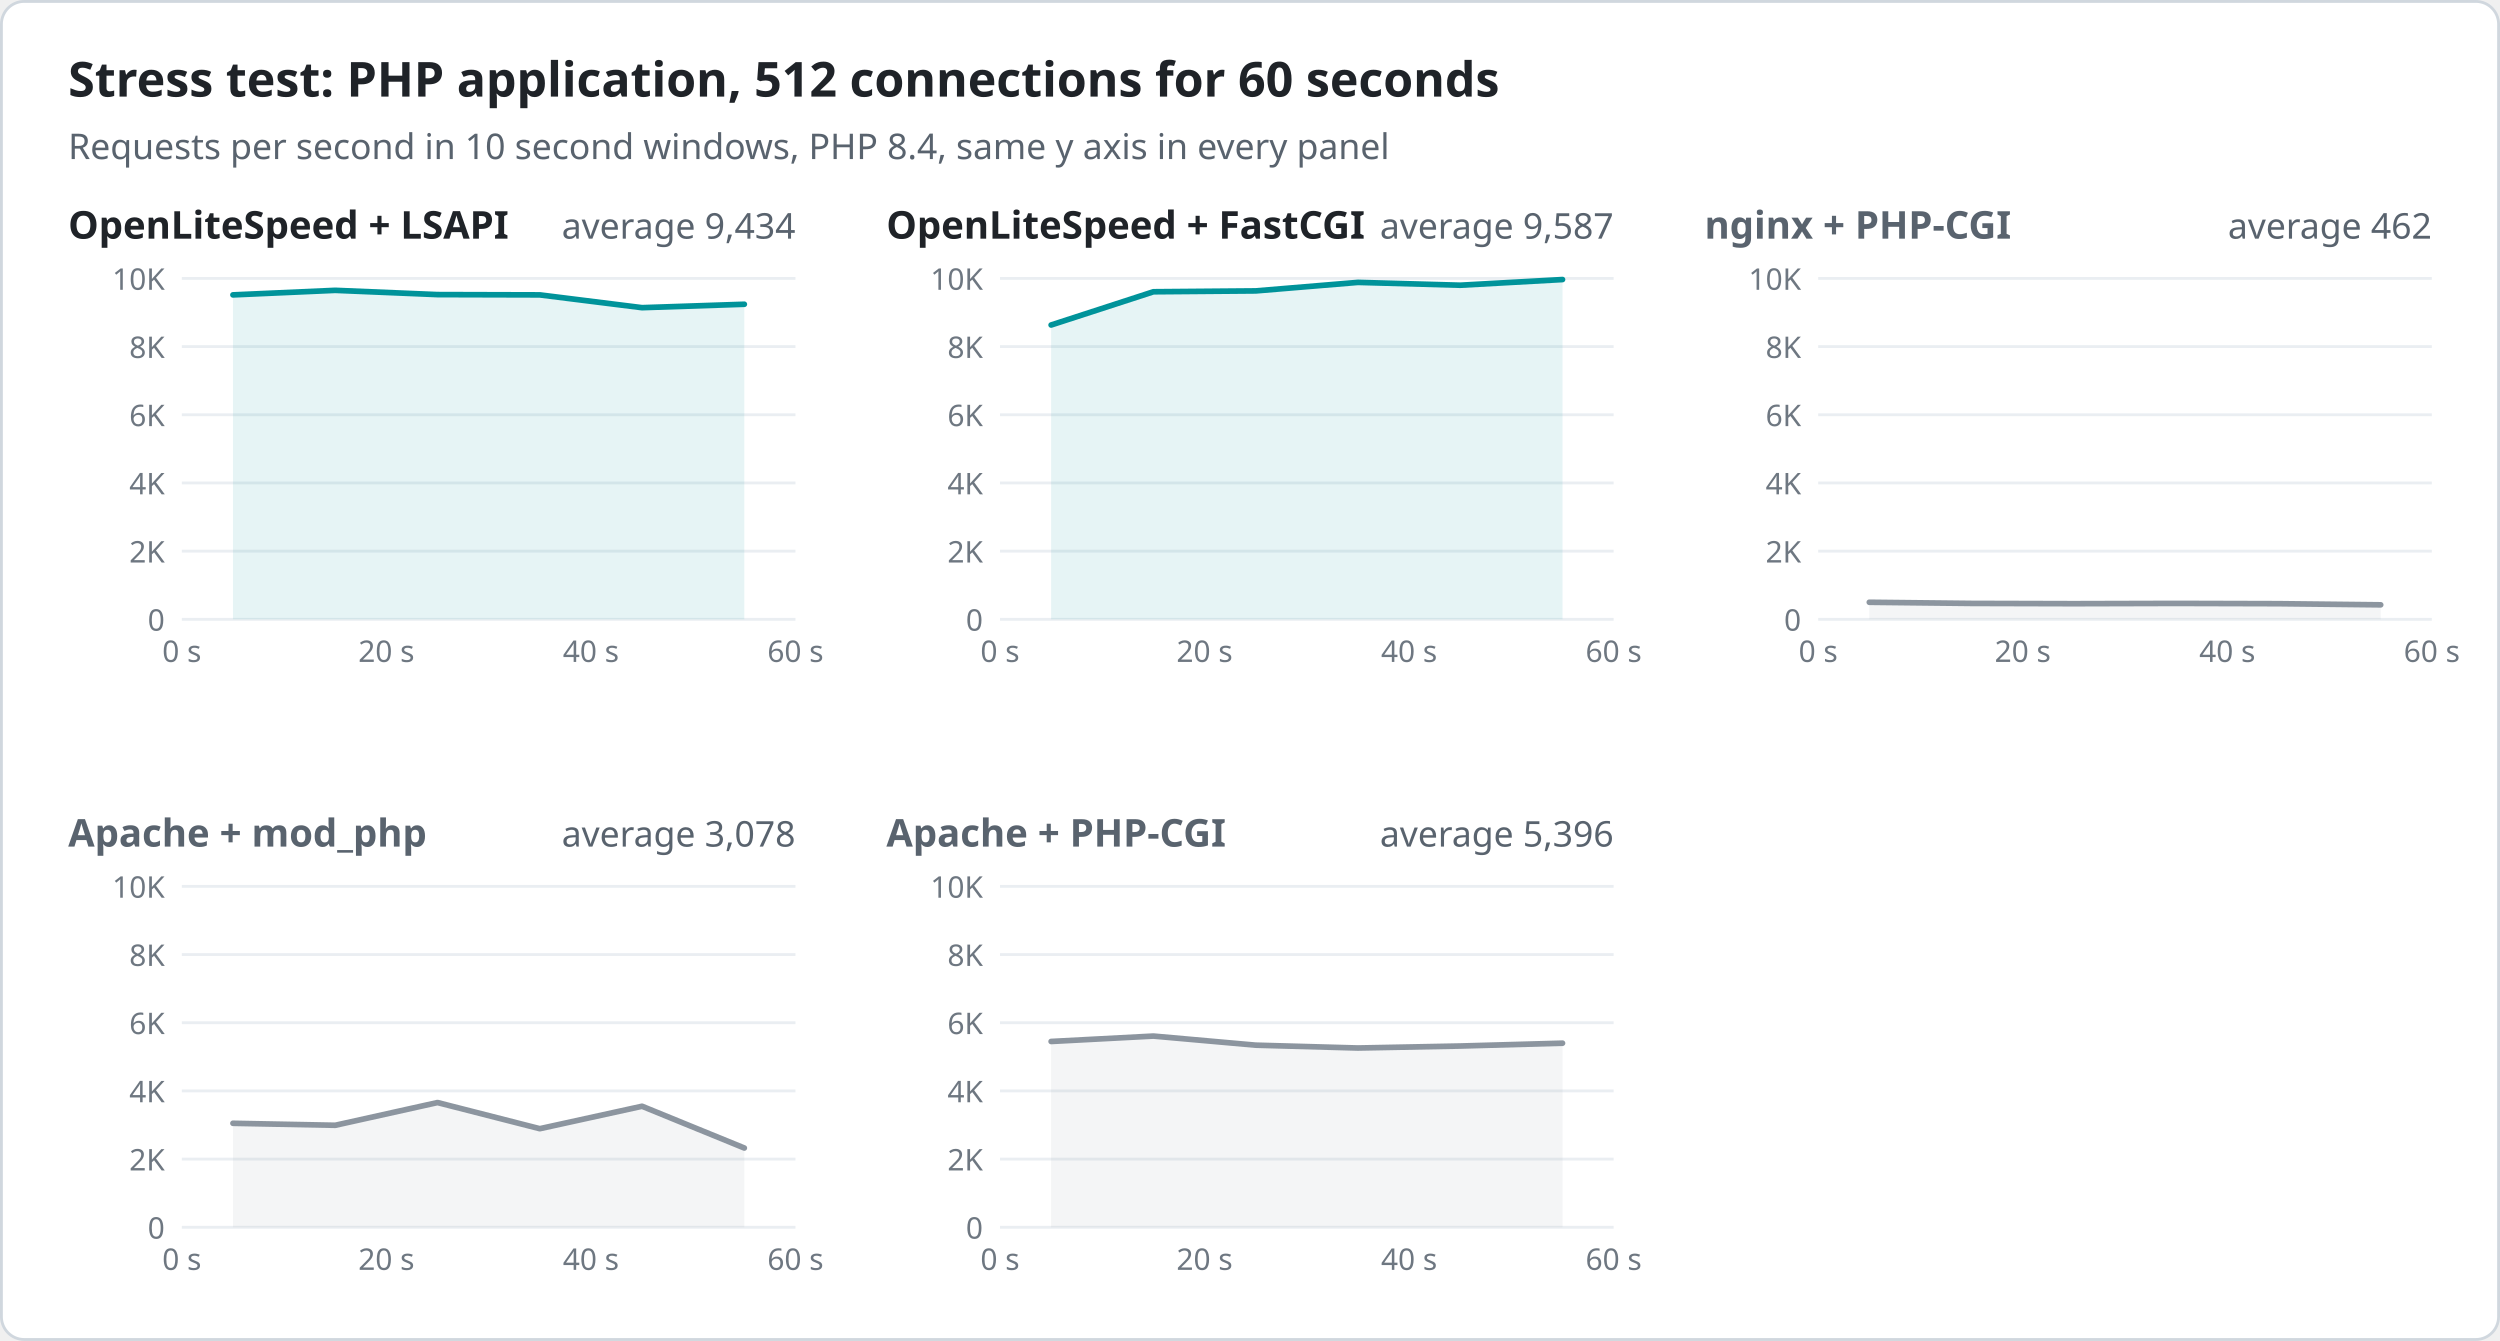
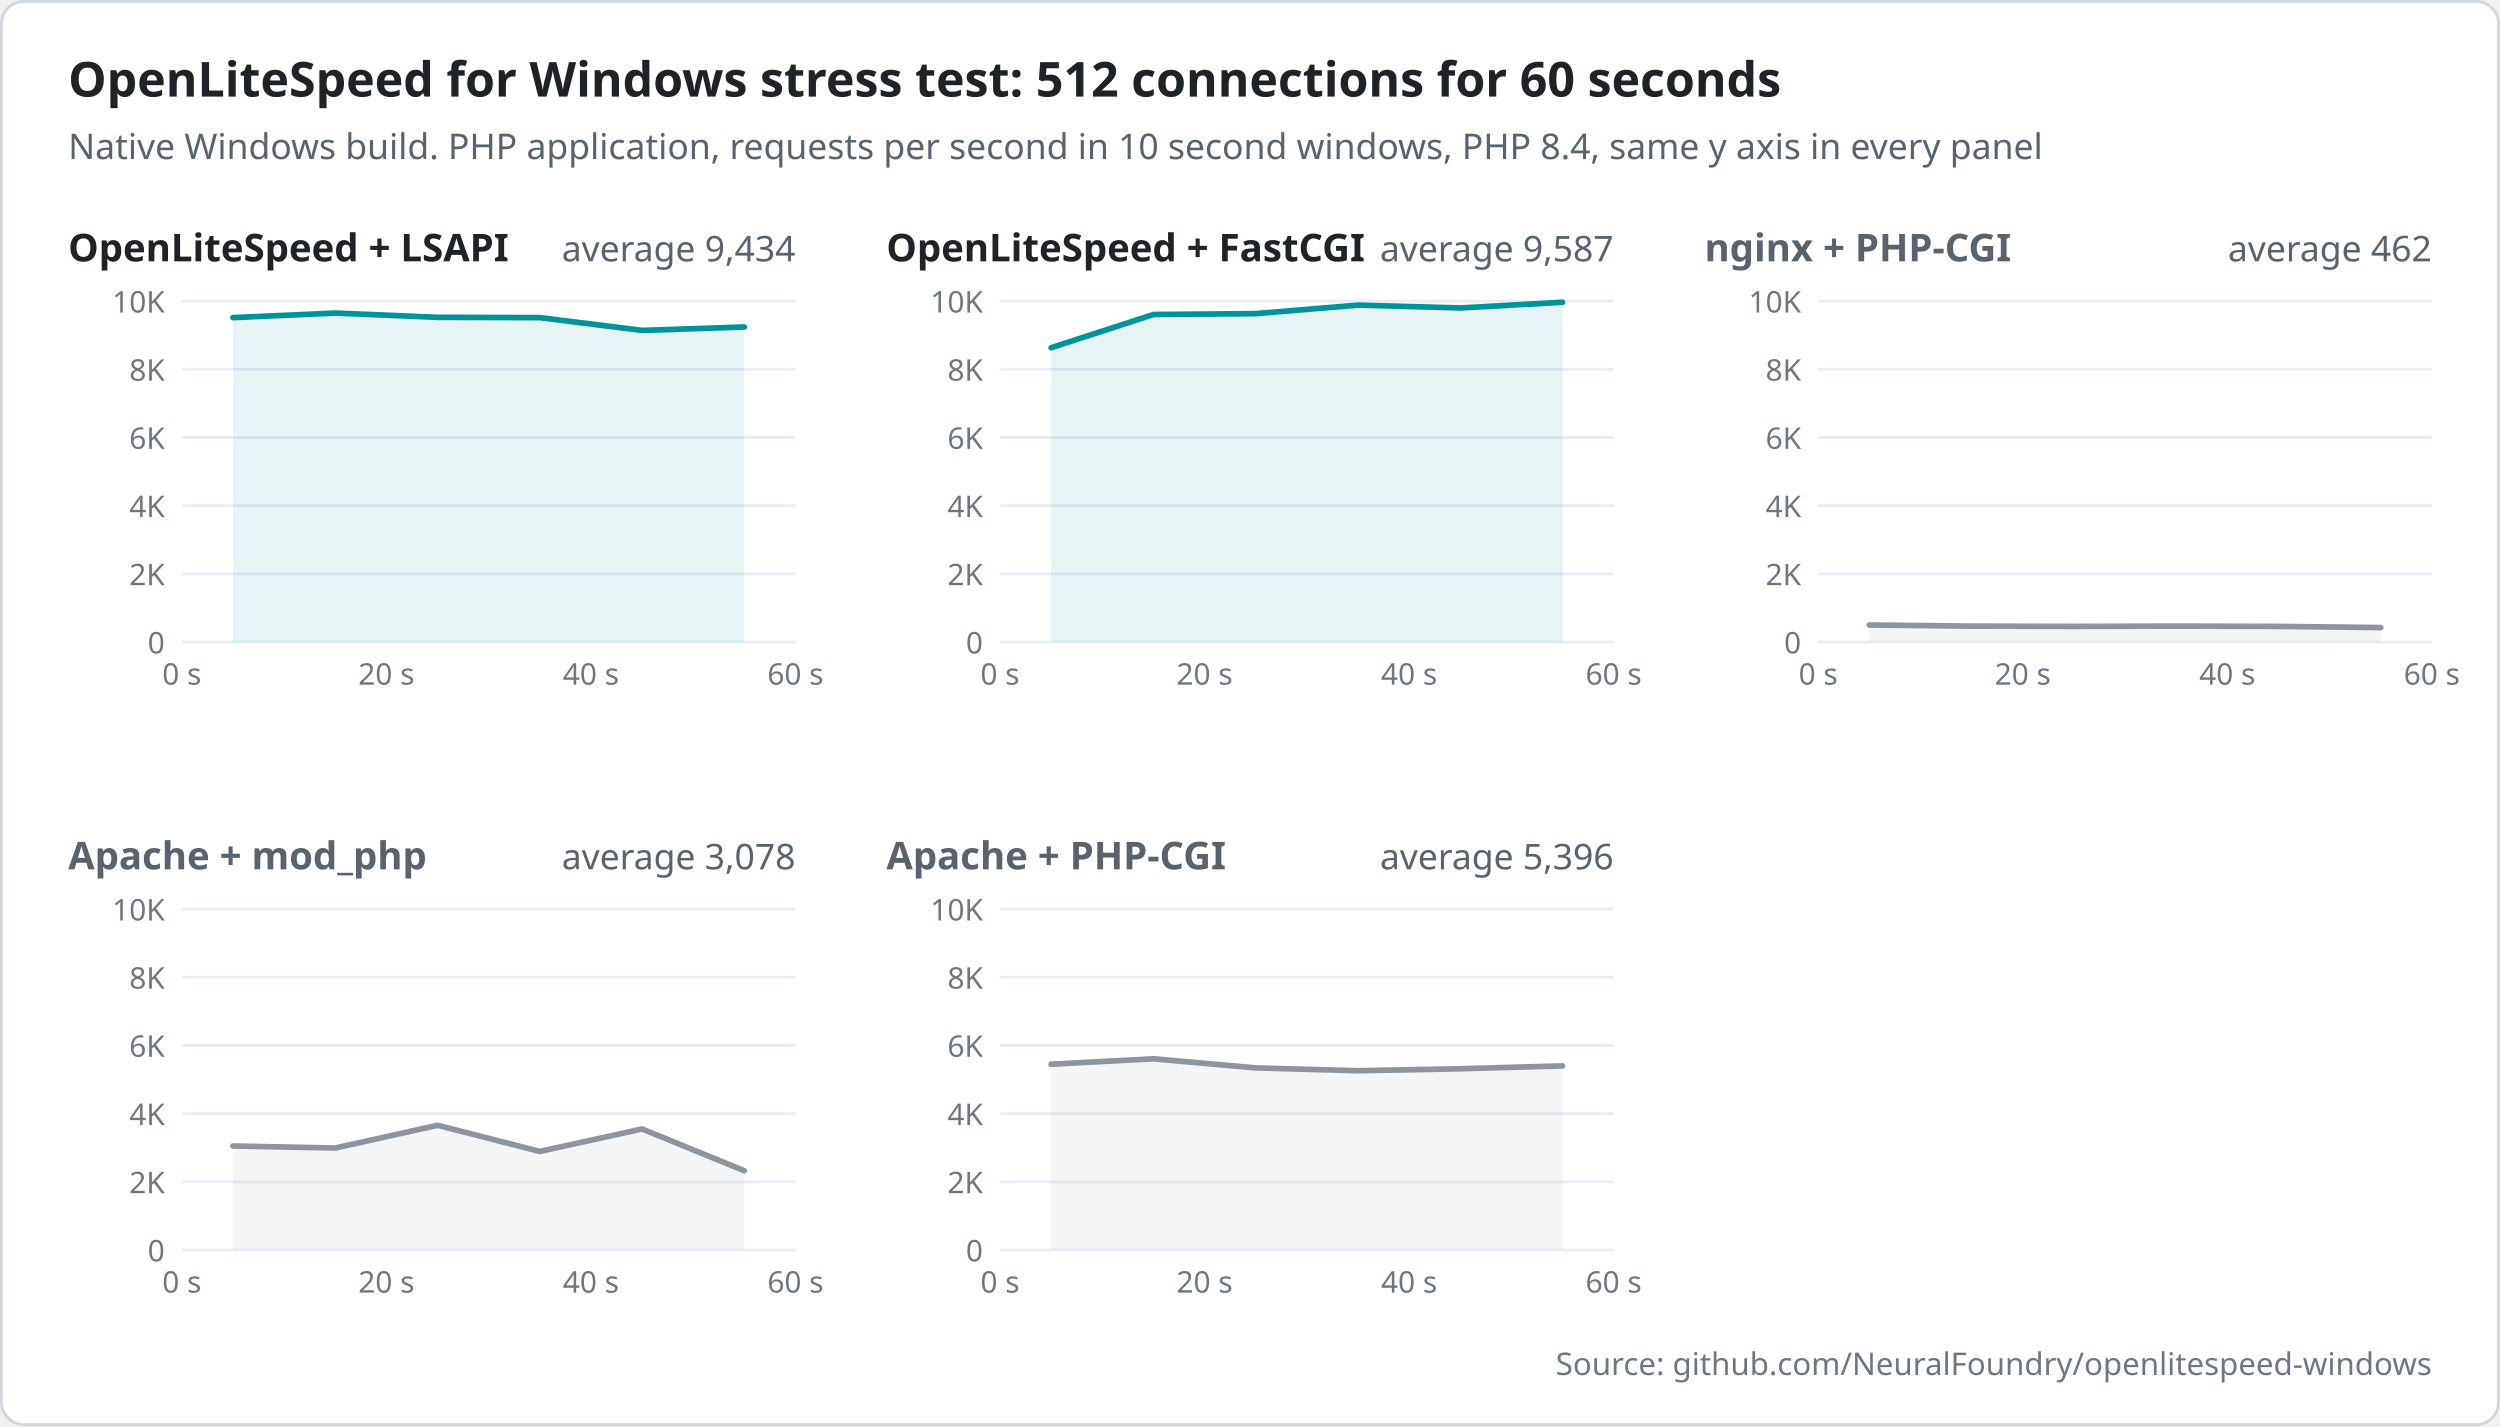
- <svg xmlns="http://www.w3.org/2000/svg" width="880" height="472" viewBox="0 0 880 472" role="img" aria-labelledby="t d" font-family="-apple-system,BlinkMacSystemFont,'Segoe UI','Noto Sans',Helvetica,Arial,sans-serif">
-   <rect x="0.5" y="0.5" width="879" height="471" rx="8" fill="#ffffff" stroke="#d0d7de" />
-   <text x="24" y="34" font-size="17" font-weight="600" fill="#1f2328">Stress test: PHP application, 512 connections for 60 seconds</text>
-   <text x="24" y="56" font-size="12.5" fill="#59636e">Requests per second in 10 second windows, PHP 8.4, same y axis in every panel</text>
-   <text x="24.0" y="84" font-size="13.5" font-weight="600" fill="#1f2328">OpenLiteSpeed + LSAPI</text>
-   <text x="280.0" y="84" font-size="12.5" fill="#59636e" text-anchor="end">average 9,434</text>
-   <line x1="64.0" y1="218.0" x2="280.0" y2="218.0" stroke="#eaeef2" stroke-width="1" />
-   <text x="58.0" y="222.0" font-size="10.5" fill="#6e7781" text-anchor="end">0</text>
-   <line x1="64.0" y1="194.0" x2="280.0" y2="194.0" stroke="#eaeef2" stroke-width="1" />
-   <text x="58.0" y="198.0" font-size="10.5" fill="#6e7781" text-anchor="end">2K</text>
-   <line x1="64.0" y1="170.0" x2="280.0" y2="170.0" stroke="#eaeef2" stroke-width="1" />
-   <text x="58.0" y="174.0" font-size="10.5" fill="#6e7781" text-anchor="end">4K</text>
-   <line x1="64.0" y1="146.0" x2="280.0" y2="146.0" stroke="#eaeef2" stroke-width="1" />
-   <text x="58.0" y="150.0" font-size="10.5" fill="#6e7781" text-anchor="end">6K</text>
-   <line x1="64.0" y1="122.0" x2="280.0" y2="122.0" stroke="#eaeef2" stroke-width="1" />
-   <text x="58.0" y="126.0" font-size="10.5" fill="#6e7781" text-anchor="end">8K</text>
-   <line x1="64.0" y1="98.0" x2="280.0" y2="98.0" stroke="#eaeef2" stroke-width="1" />
-   <text x="58.0" y="102.0" font-size="10.5" fill="#6e7781" text-anchor="end">10K</text>
-   <text x="64.0" y="233" font-size="10.5" fill="#6e7781" text-anchor="middle">0 s</text>
-   <text x="136.0" y="233" font-size="10.5" fill="#6e7781" text-anchor="middle">20 s</text>
-   <text x="208.0" y="233" font-size="10.5" fill="#6e7781" text-anchor="middle">40 s</text>
-   <text x="280.0" y="233" font-size="10.5" fill="#6e7781" text-anchor="middle">60 s</text>
-   <path d="M82.0,218 L82.0,103.8 L118.0,102.2 L154.0,103.7 L190.0,103.8 L226.0,108.3 L262.0,107.1 L262.0,218 Z" fill="#00939a" opacity="0.1" />
-   <polyline points="82.0,103.8 118.0,102.2 154.0,103.7 190.0,103.8 226.0,108.3 262.0,107.1" fill="none" stroke="#00939a" stroke-width="2" stroke-linejoin="round" stroke-linecap="round" />
-   <text x="312.0" y="84" font-size="13.5" font-weight="600" fill="#1f2328">OpenLiteSpeed + FastCGI</text>
-   <text x="568.0" y="84" font-size="12.5" fill="#59636e" text-anchor="end">average 9,587</text>
-   <line x1="352.0" y1="218.0" x2="568.0" y2="218.0" stroke="#eaeef2" stroke-width="1" />
-   <text x="346.0" y="222.0" font-size="10.5" fill="#6e7781" text-anchor="end">0</text>
-   <line x1="352.0" y1="194.0" x2="568.0" y2="194.0" stroke="#eaeef2" stroke-width="1" />
-   <text x="346.0" y="198.0" font-size="10.5" fill="#6e7781" text-anchor="end">2K</text>
-   <line x1="352.0" y1="170.0" x2="568.0" y2="170.0" stroke="#eaeef2" stroke-width="1" />
-   <text x="346.0" y="174.0" font-size="10.5" fill="#6e7781" text-anchor="end">4K</text>
-   <line x1="352.0" y1="146.0" x2="568.0" y2="146.0" stroke="#eaeef2" stroke-width="1" />
-   <text x="346.0" y="150.0" font-size="10.5" fill="#6e7781" text-anchor="end">6K</text>
-   <line x1="352.0" y1="122.0" x2="568.0" y2="122.0" stroke="#eaeef2" stroke-width="1" />
-   <text x="346.0" y="126.0" font-size="10.5" fill="#6e7781" text-anchor="end">8K</text>
-   <line x1="352.0" y1="98.0" x2="568.0" y2="98.0" stroke="#eaeef2" stroke-width="1" />
-   <text x="346.0" y="102.0" font-size="10.5" fill="#6e7781" text-anchor="end">10K</text>
-   <text x="352.0" y="233" font-size="10.5" fill="#6e7781" text-anchor="middle">0 s</text>
-   <text x="424.0" y="233" font-size="10.5" fill="#6e7781" text-anchor="middle">20 s</text>
-   <text x="496.0" y="233" font-size="10.5" fill="#6e7781" text-anchor="middle">40 s</text>
-   <text x="568.0" y="233" font-size="10.5" fill="#6e7781" text-anchor="middle">60 s</text>
-   <path d="M370.0,218 L370.0,114.4 L406.0,102.7 L442.0,102.4 L478.0,99.4 L514.0,100.4 L550.0,98.4 L550.0,218 Z" fill="#00939a" opacity="0.1" />
-   <polyline points="370.0,114.4 406.0,102.7 442.0,102.4 478.0,99.4 514.0,100.4 550.0,98.4" fill="none" stroke="#00939a" stroke-width="2" stroke-linejoin="round" stroke-linecap="round" />
-   <text x="600.0" y="84" font-size="13.5" font-weight="600" fill="#59636e">nginx + PHP-CGI</text>
-   <text x="856.0" y="84" font-size="12.5" fill="#59636e" text-anchor="end">average 462</text>
-   <line x1="640.0" y1="218.0" x2="856.0" y2="218.0" stroke="#eaeef2" stroke-width="1" />
-   <text x="634.0" y="222.0" font-size="10.5" fill="#6e7781" text-anchor="end">0</text>
-   <line x1="640.0" y1="194.0" x2="856.0" y2="194.0" stroke="#eaeef2" stroke-width="1" />
-   <text x="634.0" y="198.0" font-size="10.5" fill="#6e7781" text-anchor="end">2K</text>
-   <line x1="640.0" y1="170.0" x2="856.0" y2="170.0" stroke="#eaeef2" stroke-width="1" />
-   <text x="634.0" y="174.0" font-size="10.5" fill="#6e7781" text-anchor="end">4K</text>
-   <line x1="640.0" y1="146.0" x2="856.0" y2="146.0" stroke="#eaeef2" stroke-width="1" />
-   <text x="634.0" y="150.0" font-size="10.5" fill="#6e7781" text-anchor="end">6K</text>
-   <line x1="640.0" y1="122.0" x2="856.0" y2="122.0" stroke="#eaeef2" stroke-width="1" />
-   <text x="634.0" y="126.0" font-size="10.5" fill="#6e7781" text-anchor="end">8K</text>
-   <line x1="640.0" y1="98.0" x2="856.0" y2="98.0" stroke="#eaeef2" stroke-width="1" />
-   <text x="634.0" y="102.0" font-size="10.5" fill="#6e7781" text-anchor="end">10K</text>
-   <text x="640.0" y="233" font-size="10.5" fill="#6e7781" text-anchor="middle">0 s</text>
-   <text x="712.0" y="233" font-size="10.5" fill="#6e7781" text-anchor="middle">20 s</text>
-   <text x="784.0" y="233" font-size="10.5" fill="#6e7781" text-anchor="middle">40 s</text>
-   <text x="856.0" y="233" font-size="10.5" fill="#6e7781" text-anchor="middle">60 s</text>
-   <path d="M658.0,218 L658.0,212.0 L694.0,212.4 L730.0,212.5 L766.0,212.4 L802.0,212.5 L838.0,212.9 L838.0,218 Z" fill="#8c959f" opacity="0.1" />
-   <polyline points="658.0,212.0 694.0,212.4 730.0,212.5 766.0,212.4 802.0,212.5 838.0,212.9" fill="none" stroke="#8c959f" stroke-width="2" stroke-linejoin="round" stroke-linecap="round" />
-   <text x="24.0" y="298" font-size="13.5" font-weight="600" fill="#59636e">Apache + mod_php</text>
-   <text x="280.0" y="298" font-size="12.5" fill="#59636e" text-anchor="end">average 3,078</text>
-   <line x1="64.0" y1="432.0" x2="280.0" y2="432.0" stroke="#eaeef2" stroke-width="1" />
-   <text x="58.0" y="436.0" font-size="10.5" fill="#6e7781" text-anchor="end">0</text>
-   <line x1="64.0" y1="408.0" x2="280.0" y2="408.0" stroke="#eaeef2" stroke-width="1" />
-   <text x="58.0" y="412.0" font-size="10.5" fill="#6e7781" text-anchor="end">2K</text>
-   <line x1="64.0" y1="384.0" x2="280.0" y2="384.0" stroke="#eaeef2" stroke-width="1" />
-   <text x="58.0" y="388.0" font-size="10.5" fill="#6e7781" text-anchor="end">4K</text>
-   <line x1="64.0" y1="360.0" x2="280.0" y2="360.0" stroke="#eaeef2" stroke-width="1" />
-   <text x="58.0" y="364.0" font-size="10.5" fill="#6e7781" text-anchor="end">6K</text>
-   <line x1="64.0" y1="336.0" x2="280.0" y2="336.0" stroke="#eaeef2" stroke-width="1" />
-   <text x="58.0" y="340.0" font-size="10.5" fill="#6e7781" text-anchor="end">8K</text>
-   <line x1="64.0" y1="312.0" x2="280.0" y2="312.0" stroke="#eaeef2" stroke-width="1" />
-   <text x="58.0" y="316.0" font-size="10.5" fill="#6e7781" text-anchor="end">10K</text>
-   <text x="64.0" y="447" font-size="10.5" fill="#6e7781" text-anchor="middle">0 s</text>
-   <text x="136.0" y="447" font-size="10.5" fill="#6e7781" text-anchor="middle">20 s</text>
-   <text x="208.0" y="447" font-size="10.5" fill="#6e7781" text-anchor="middle">40 s</text>
-   <text x="280.0" y="447" font-size="10.5" fill="#6e7781" text-anchor="middle">60 s</text>
-   <path d="M82.0,432 L82.0,395.4 L118.0,396.1 L154.0,388.1 L190.0,397.3 L226.0,389.4 L262.0,404.1 L262.0,432 Z" fill="#8c959f" opacity="0.1" />
-   <polyline points="82.0,395.4 118.0,396.1 154.0,388.1 190.0,397.3 226.0,389.4 262.0,404.1" fill="none" stroke="#8c959f" stroke-width="2" stroke-linejoin="round" stroke-linecap="round" />
-   <text x="312.0" y="298" font-size="13.5" font-weight="600" fill="#59636e">Apache + PHP-CGI</text>
-   <text x="568.0" y="298" font-size="12.5" fill="#59636e" text-anchor="end">average 5,396</text>
-   <line x1="352.0" y1="432.0" x2="568.0" y2="432.0" stroke="#eaeef2" stroke-width="1" />
-   <text x="346.0" y="436.0" font-size="10.5" fill="#6e7781" text-anchor="end">0</text>
-   <line x1="352.0" y1="408.0" x2="568.0" y2="408.0" stroke="#eaeef2" stroke-width="1" />
-   <text x="346.0" y="412.0" font-size="10.5" fill="#6e7781" text-anchor="end">2K</text>
-   <line x1="352.0" y1="384.0" x2="568.0" y2="384.0" stroke="#eaeef2" stroke-width="1" />
-   <text x="346.0" y="388.0" font-size="10.5" fill="#6e7781" text-anchor="end">4K</text>
-   <line x1="352.0" y1="360.0" x2="568.0" y2="360.0" stroke="#eaeef2" stroke-width="1" />
-   <text x="346.0" y="364.0" font-size="10.5" fill="#6e7781" text-anchor="end">6K</text>
-   <line x1="352.0" y1="336.0" x2="568.0" y2="336.0" stroke="#eaeef2" stroke-width="1" />
-   <text x="346.0" y="340.0" font-size="10.5" fill="#6e7781" text-anchor="end">8K</text>
-   <line x1="352.0" y1="312.0" x2="568.0" y2="312.0" stroke="#eaeef2" stroke-width="1" />
-   <text x="346.0" y="316.0" font-size="10.5" fill="#6e7781" text-anchor="end">10K</text>
-   <text x="352.0" y="447" font-size="10.5" fill="#6e7781" text-anchor="middle">0 s</text>
-   <text x="424.0" y="447" font-size="10.5" fill="#6e7781" text-anchor="middle">20 s</text>
-   <text x="496.0" y="447" font-size="10.5" fill="#6e7781" text-anchor="middle">40 s</text>
-   <text x="568.0" y="447" font-size="10.5" fill="#6e7781" text-anchor="middle">60 s</text>
-   <path d="M370.0,432 L370.0,366.6 L406.0,364.7 L442.0,367.9 L478.0,368.9 L514.0,368.2 L550.0,367.2 L550.0,432 Z" fill="#8c959f" opacity="0.1" />
-   <polyline points="370.0,366.6 406.0,364.7 442.0,367.9 478.0,368.9 514.0,368.2 550.0,367.2" fill="none" stroke="#8c959f" stroke-width="2" stroke-linejoin="round" stroke-linecap="round" />
+ <svg xmlns="http://www.w3.org/2000/svg" width="880" height="502" viewBox="0 0 880 502" role="img" aria-labelledby="t d" font-family="-apple-system,BlinkMacSystemFont,'Segoe UI','Noto Sans',Helvetica,Arial,sans-serif">
+   <rect x="0.5" y="0.5" width="879" height="501" rx="8" fill="#ffffff" stroke="#d0d7de" />
+   <text x="24" y="34" font-size="17" font-weight="600" fill="#1f2328">OpenLiteSpeed for Windows stress test: 512 connections for 60 seconds</text>
+   <text x="24" y="56" font-size="12.5" fill="#59636e">Native Windows build. PHP application, requests per second in 10 second windows, PHP 8.4, same y axis in every panel</text>
+   <text x="24.0" y="92" font-size="13.5" font-weight="600" fill="#1f2328">OpenLiteSpeed + LSAPI</text>
+   <text x="280.0" y="92" font-size="12.5" fill="#59636e" text-anchor="end">average 9,434</text>
+   <line x1="64.0" y1="226.0" x2="280.0" y2="226.0" stroke="#eaeef2" stroke-width="1" />
+   <text x="58.0" y="230.0" font-size="10.5" fill="#6e7781" text-anchor="end">0</text>
+   <line x1="64.0" y1="202.0" x2="280.0" y2="202.0" stroke="#eaeef2" stroke-width="1" />
+   <text x="58.0" y="206.0" font-size="10.5" fill="#6e7781" text-anchor="end">2K</text>
+   <line x1="64.0" y1="178.0" x2="280.0" y2="178.0" stroke="#eaeef2" stroke-width="1" />
+   <text x="58.0" y="182.0" font-size="10.5" fill="#6e7781" text-anchor="end">4K</text>
+   <line x1="64.0" y1="154.0" x2="280.0" y2="154.0" stroke="#eaeef2" stroke-width="1" />
+   <text x="58.0" y="158.0" font-size="10.5" fill="#6e7781" text-anchor="end">6K</text>
+   <line x1="64.0" y1="130.0" x2="280.0" y2="130.0" stroke="#eaeef2" stroke-width="1" />
+   <text x="58.0" y="134.0" font-size="10.5" fill="#6e7781" text-anchor="end">8K</text>
+   <line x1="64.0" y1="106.0" x2="280.0" y2="106.0" stroke="#eaeef2" stroke-width="1" />
+   <text x="58.0" y="110.0" font-size="10.5" fill="#6e7781" text-anchor="end">10K</text>
+   <text x="64.0" y="241" font-size="10.5" fill="#6e7781" text-anchor="middle">0 s</text>
+   <text x="136.0" y="241" font-size="10.5" fill="#6e7781" text-anchor="middle">20 s</text>
+   <text x="208.0" y="241" font-size="10.5" fill="#6e7781" text-anchor="middle">40 s</text>
+   <text x="280.0" y="241" font-size="10.5" fill="#6e7781" text-anchor="middle">60 s</text>
+   <path d="M82.0,226 L82.0,111.8 L118.0,110.2 L154.0,111.7 L190.0,111.8 L226.0,116.3 L262.0,115.1 L262.0,226 Z" fill="#00939a" opacity="0.1" />
+   <polyline points="82.0,111.8 118.0,110.2 154.0,111.7 190.0,111.8 226.0,116.3 262.0,115.1" fill="none" stroke="#00939a" stroke-width="2" stroke-linejoin="round" stroke-linecap="round" />
+   <text x="312.0" y="92" font-size="13.5" font-weight="600" fill="#1f2328">OpenLiteSpeed + FastCGI</text>
+   <text x="568.0" y="92" font-size="12.5" fill="#59636e" text-anchor="end">average 9,587</text>
+   <line x1="352.0" y1="226.0" x2="568.0" y2="226.0" stroke="#eaeef2" stroke-width="1" />
+   <text x="346.0" y="230.0" font-size="10.5" fill="#6e7781" text-anchor="end">0</text>
+   <line x1="352.0" y1="202.0" x2="568.0" y2="202.0" stroke="#eaeef2" stroke-width="1" />
+   <text x="346.0" y="206.0" font-size="10.5" fill="#6e7781" text-anchor="end">2K</text>
+   <line x1="352.0" y1="178.0" x2="568.0" y2="178.0" stroke="#eaeef2" stroke-width="1" />
+   <text x="346.0" y="182.0" font-size="10.5" fill="#6e7781" text-anchor="end">4K</text>
+   <line x1="352.0" y1="154.0" x2="568.0" y2="154.0" stroke="#eaeef2" stroke-width="1" />
+   <text x="346.0" y="158.0" font-size="10.5" fill="#6e7781" text-anchor="end">6K</text>
+   <line x1="352.0" y1="130.0" x2="568.0" y2="130.0" stroke="#eaeef2" stroke-width="1" />
+   <text x="346.0" y="134.0" font-size="10.5" fill="#6e7781" text-anchor="end">8K</text>
+   <line x1="352.0" y1="106.0" x2="568.0" y2="106.0" stroke="#eaeef2" stroke-width="1" />
+   <text x="346.0" y="110.0" font-size="10.5" fill="#6e7781" text-anchor="end">10K</text>
+   <text x="352.0" y="241" font-size="10.5" fill="#6e7781" text-anchor="middle">0 s</text>
+   <text x="424.0" y="241" font-size="10.5" fill="#6e7781" text-anchor="middle">20 s</text>
+   <text x="496.0" y="241" font-size="10.5" fill="#6e7781" text-anchor="middle">40 s</text>
+   <text x="568.0" y="241" font-size="10.5" fill="#6e7781" text-anchor="middle">60 s</text>
+   <path d="M370.0,226 L370.0,122.4 L406.0,110.7 L442.0,110.4 L478.0,107.4 L514.0,108.4 L550.0,106.4 L550.0,226 Z" fill="#00939a" opacity="0.1" />
+   <polyline points="370.0,122.4 406.0,110.7 442.0,110.4 478.0,107.4 514.0,108.4 550.0,106.4" fill="none" stroke="#00939a" stroke-width="2" stroke-linejoin="round" stroke-linecap="round" />
+   <text x="600.0" y="92" font-size="13.5" font-weight="600" fill="#59636e">nginx + PHP-CGI</text>
+   <text x="856.0" y="92" font-size="12.5" fill="#59636e" text-anchor="end">average 462</text>
+   <line x1="640.0" y1="226.0" x2="856.0" y2="226.0" stroke="#eaeef2" stroke-width="1" />
+   <text x="634.0" y="230.0" font-size="10.5" fill="#6e7781" text-anchor="end">0</text>
+   <line x1="640.0" y1="202.0" x2="856.0" y2="202.0" stroke="#eaeef2" stroke-width="1" />
+   <text x="634.0" y="206.0" font-size="10.5" fill="#6e7781" text-anchor="end">2K</text>
+   <line x1="640.0" y1="178.0" x2="856.0" y2="178.0" stroke="#eaeef2" stroke-width="1" />
+   <text x="634.0" y="182.0" font-size="10.5" fill="#6e7781" text-anchor="end">4K</text>
+   <line x1="640.0" y1="154.0" x2="856.0" y2="154.0" stroke="#eaeef2" stroke-width="1" />
+   <text x="634.0" y="158.0" font-size="10.5" fill="#6e7781" text-anchor="end">6K</text>
+   <line x1="640.0" y1="130.0" x2="856.0" y2="130.0" stroke="#eaeef2" stroke-width="1" />
+   <text x="634.0" y="134.0" font-size="10.5" fill="#6e7781" text-anchor="end">8K</text>
+   <line x1="640.0" y1="106.0" x2="856.0" y2="106.0" stroke="#eaeef2" stroke-width="1" />
+   <text x="634.0" y="110.0" font-size="10.5" fill="#6e7781" text-anchor="end">10K</text>
+   <text x="640.0" y="241" font-size="10.5" fill="#6e7781" text-anchor="middle">0 s</text>
+   <text x="712.0" y="241" font-size="10.5" fill="#6e7781" text-anchor="middle">20 s</text>
+   <text x="784.0" y="241" font-size="10.5" fill="#6e7781" text-anchor="middle">40 s</text>
+   <text x="856.0" y="241" font-size="10.5" fill="#6e7781" text-anchor="middle">60 s</text>
+   <path d="M658.0,226 L658.0,220.0 L694.0,220.4 L730.0,220.5 L766.0,220.4 L802.0,220.5 L838.0,220.9 L838.0,226 Z" fill="#8c959f" opacity="0.1" />
+   <polyline points="658.0,220.0 694.0,220.4 730.0,220.5 766.0,220.4 802.0,220.5 838.0,220.9" fill="none" stroke="#8c959f" stroke-width="2" stroke-linejoin="round" stroke-linecap="round" />
+   <text x="24.0" y="306" font-size="13.5" font-weight="600" fill="#59636e">Apache + mod_php</text>
+   <text x="280.0" y="306" font-size="12.5" fill="#59636e" text-anchor="end">average 3,078</text>
+   <line x1="64.0" y1="440.0" x2="280.0" y2="440.0" stroke="#eaeef2" stroke-width="1" />
+   <text x="58.0" y="444.0" font-size="10.5" fill="#6e7781" text-anchor="end">0</text>
+   <line x1="64.0" y1="416.0" x2="280.0" y2="416.0" stroke="#eaeef2" stroke-width="1" />
+   <text x="58.0" y="420.0" font-size="10.5" fill="#6e7781" text-anchor="end">2K</text>
+   <line x1="64.0" y1="392.0" x2="280.0" y2="392.0" stroke="#eaeef2" stroke-width="1" />
+   <text x="58.0" y="396.0" font-size="10.5" fill="#6e7781" text-anchor="end">4K</text>
+   <line x1="64.0" y1="368.0" x2="280.0" y2="368.0" stroke="#eaeef2" stroke-width="1" />
+   <text x="58.0" y="372.0" font-size="10.5" fill="#6e7781" text-anchor="end">6K</text>
+   <line x1="64.0" y1="344.0" x2="280.0" y2="344.0" stroke="#eaeef2" stroke-width="1" />
+   <text x="58.0" y="348.0" font-size="10.5" fill="#6e7781" text-anchor="end">8K</text>
+   <line x1="64.0" y1="320.0" x2="280.0" y2="320.0" stroke="#eaeef2" stroke-width="1" />
+   <text x="58.0" y="324.0" font-size="10.5" fill="#6e7781" text-anchor="end">10K</text>
+   <text x="64.0" y="455" font-size="10.5" fill="#6e7781" text-anchor="middle">0 s</text>
+   <text x="136.0" y="455" font-size="10.5" fill="#6e7781" text-anchor="middle">20 s</text>
+   <text x="208.0" y="455" font-size="10.5" fill="#6e7781" text-anchor="middle">40 s</text>
+   <text x="280.0" y="455" font-size="10.5" fill="#6e7781" text-anchor="middle">60 s</text>
+   <path d="M82.0,440 L82.0,403.4 L118.0,404.1 L154.0,396.1 L190.0,405.3 L226.0,397.4 L262.0,412.1 L262.0,440 Z" fill="#8c959f" opacity="0.1" />
+   <polyline points="82.0,403.4 118.0,404.1 154.0,396.1 190.0,405.3 226.0,397.4 262.0,412.1" fill="none" stroke="#8c959f" stroke-width="2" stroke-linejoin="round" stroke-linecap="round" />
+   <text x="312.0" y="306" font-size="13.5" font-weight="600" fill="#59636e">Apache + PHP-CGI</text>
+   <text x="568.0" y="306" font-size="12.5" fill="#59636e" text-anchor="end">average 5,396</text>
+   <line x1="352.0" y1="440.0" x2="568.0" y2="440.0" stroke="#eaeef2" stroke-width="1" />
+   <text x="346.0" y="444.0" font-size="10.5" fill="#6e7781" text-anchor="end">0</text>
+   <line x1="352.0" y1="416.0" x2="568.0" y2="416.0" stroke="#eaeef2" stroke-width="1" />
+   <text x="346.0" y="420.0" font-size="10.5" fill="#6e7781" text-anchor="end">2K</text>
+   <line x1="352.0" y1="392.0" x2="568.0" y2="392.0" stroke="#eaeef2" stroke-width="1" />
+   <text x="346.0" y="396.0" font-size="10.5" fill="#6e7781" text-anchor="end">4K</text>
+   <line x1="352.0" y1="368.0" x2="568.0" y2="368.0" stroke="#eaeef2" stroke-width="1" />
+   <text x="346.0" y="372.0" font-size="10.5" fill="#6e7781" text-anchor="end">6K</text>
+   <line x1="352.0" y1="344.0" x2="568.0" y2="344.0" stroke="#eaeef2" stroke-width="1" />
+   <text x="346.0" y="348.0" font-size="10.5" fill="#6e7781" text-anchor="end">8K</text>
+   <line x1="352.0" y1="320.0" x2="568.0" y2="320.0" stroke="#eaeef2" stroke-width="1" />
+   <text x="346.0" y="324.0" font-size="10.5" fill="#6e7781" text-anchor="end">10K</text>
+   <text x="352.0" y="455" font-size="10.5" fill="#6e7781" text-anchor="middle">0 s</text>
+   <text x="424.0" y="455" font-size="10.5" fill="#6e7781" text-anchor="middle">20 s</text>
+   <text x="496.0" y="455" font-size="10.5" fill="#6e7781" text-anchor="middle">40 s</text>
+   <text x="568.0" y="455" font-size="10.5" fill="#6e7781" text-anchor="middle">60 s</text>
+   <path d="M370.0,440 L370.0,374.6 L406.0,372.7 L442.0,375.9 L478.0,376.9 L514.0,376.2 L550.0,375.2 L550.0,440 Z" fill="#8c959f" opacity="0.1" />
+   <polyline points="370.0,374.6 406.0,372.7 442.0,375.9 478.0,376.9 514.0,376.2 550.0,375.2" fill="none" stroke="#8c959f" stroke-width="2" stroke-linejoin="round" stroke-linecap="round" />
+   <text x="856" y="484" font-size="11" fill="#6e7781" text-anchor="end">Source: github.com/NeuralFoundry/openlitespeed-windows</text>
</svg>
